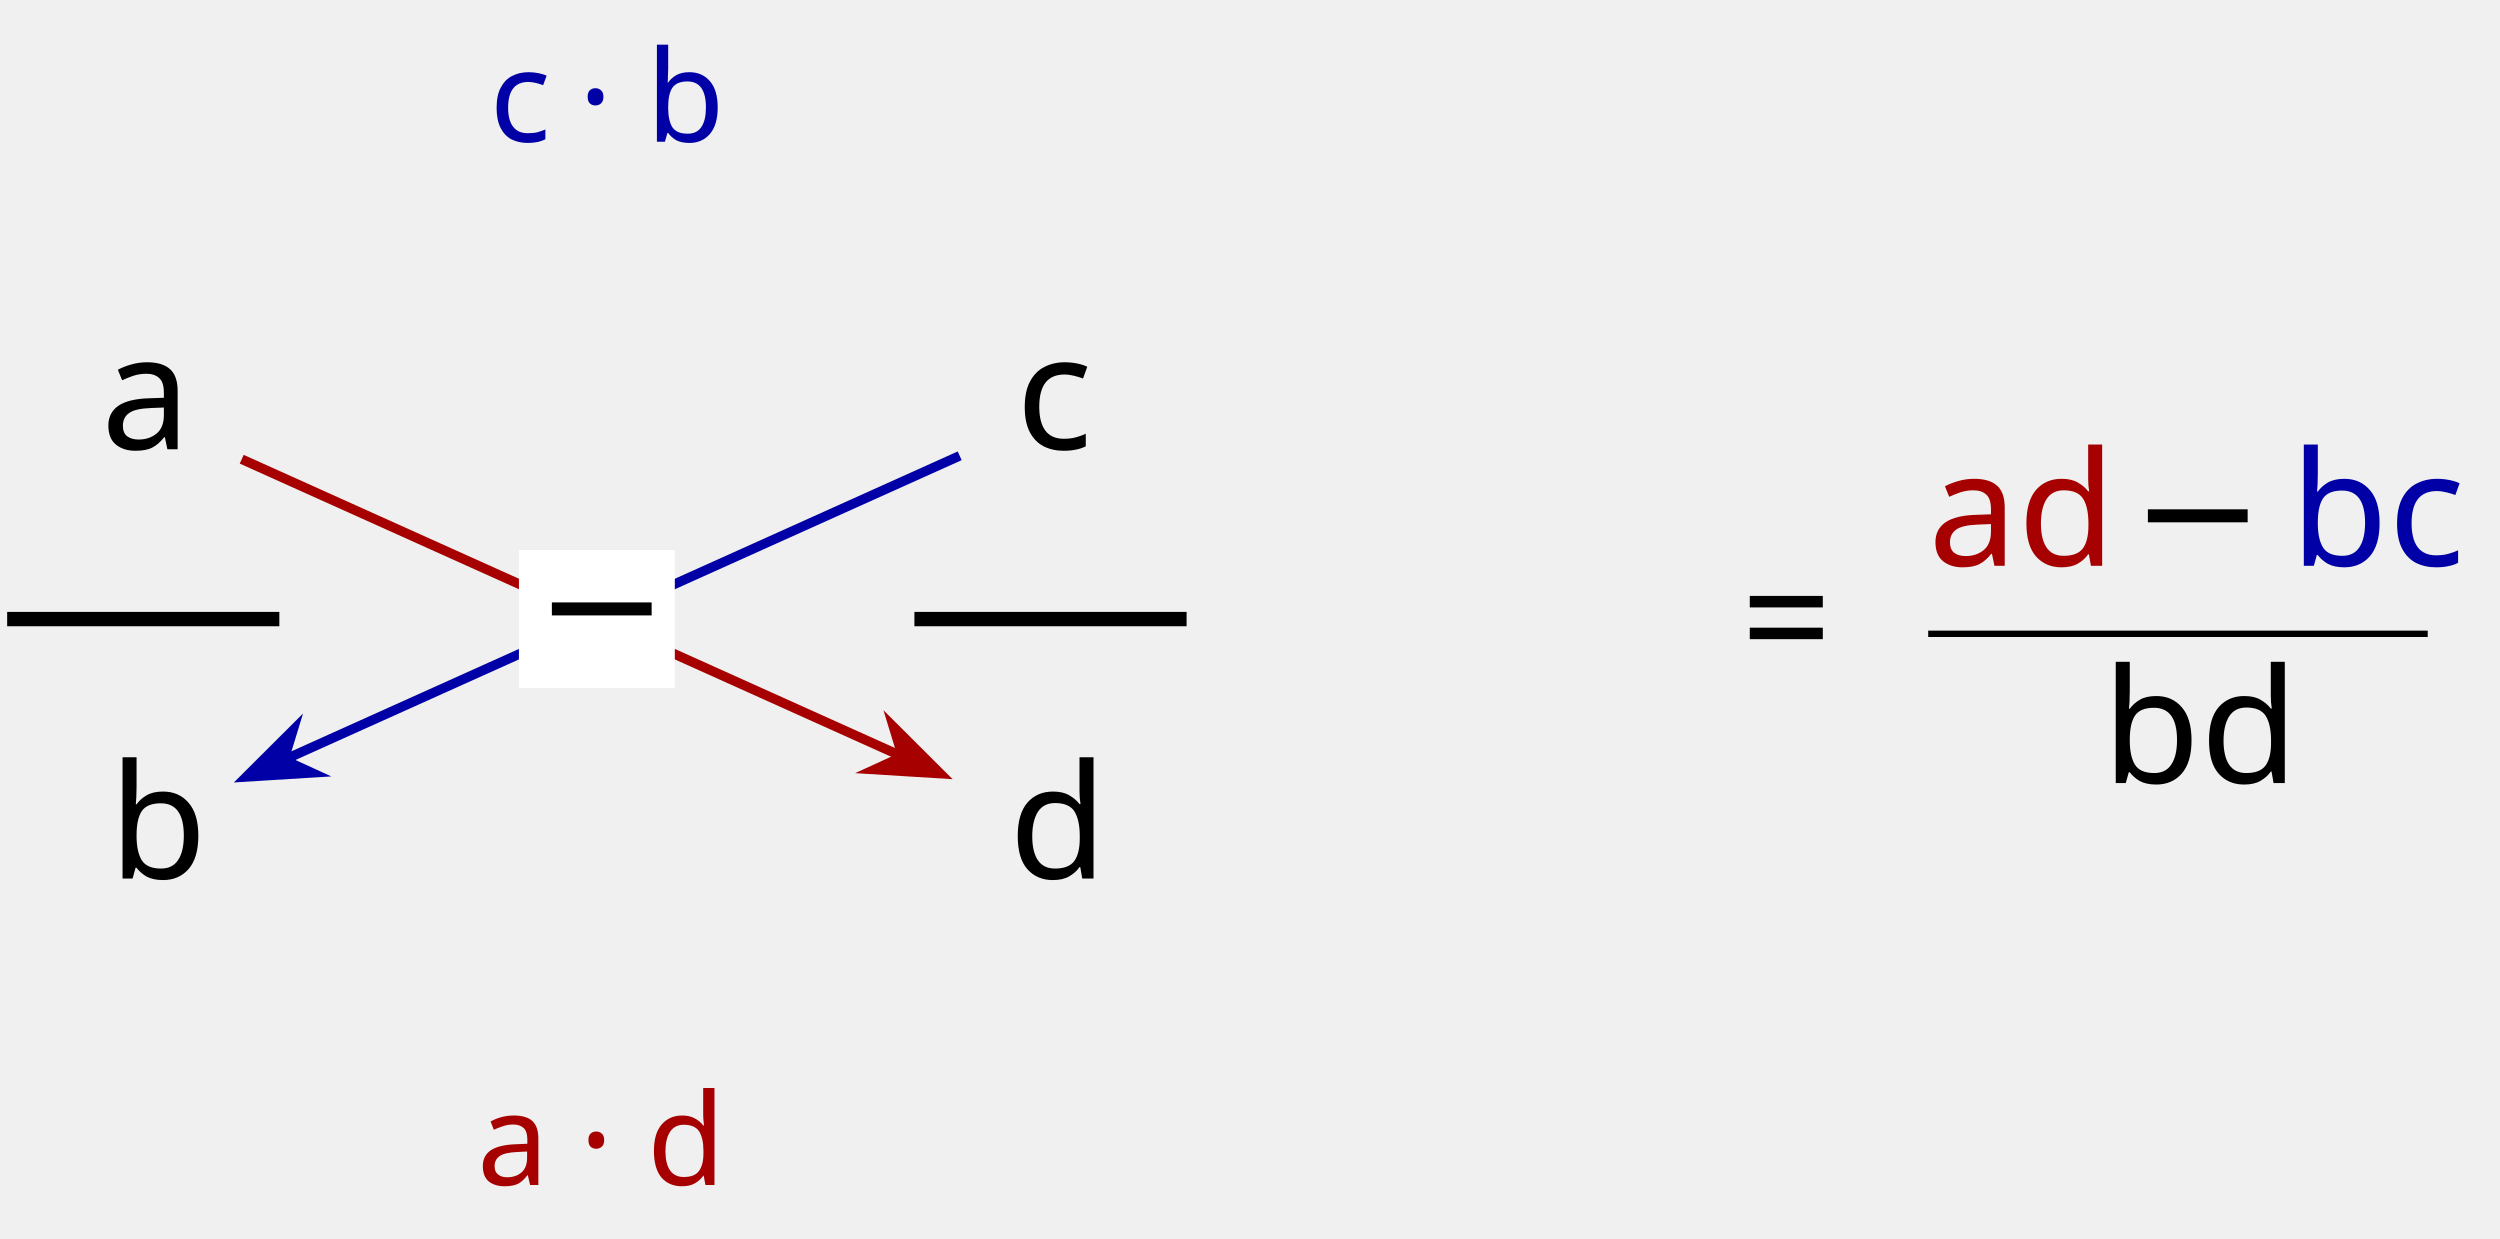
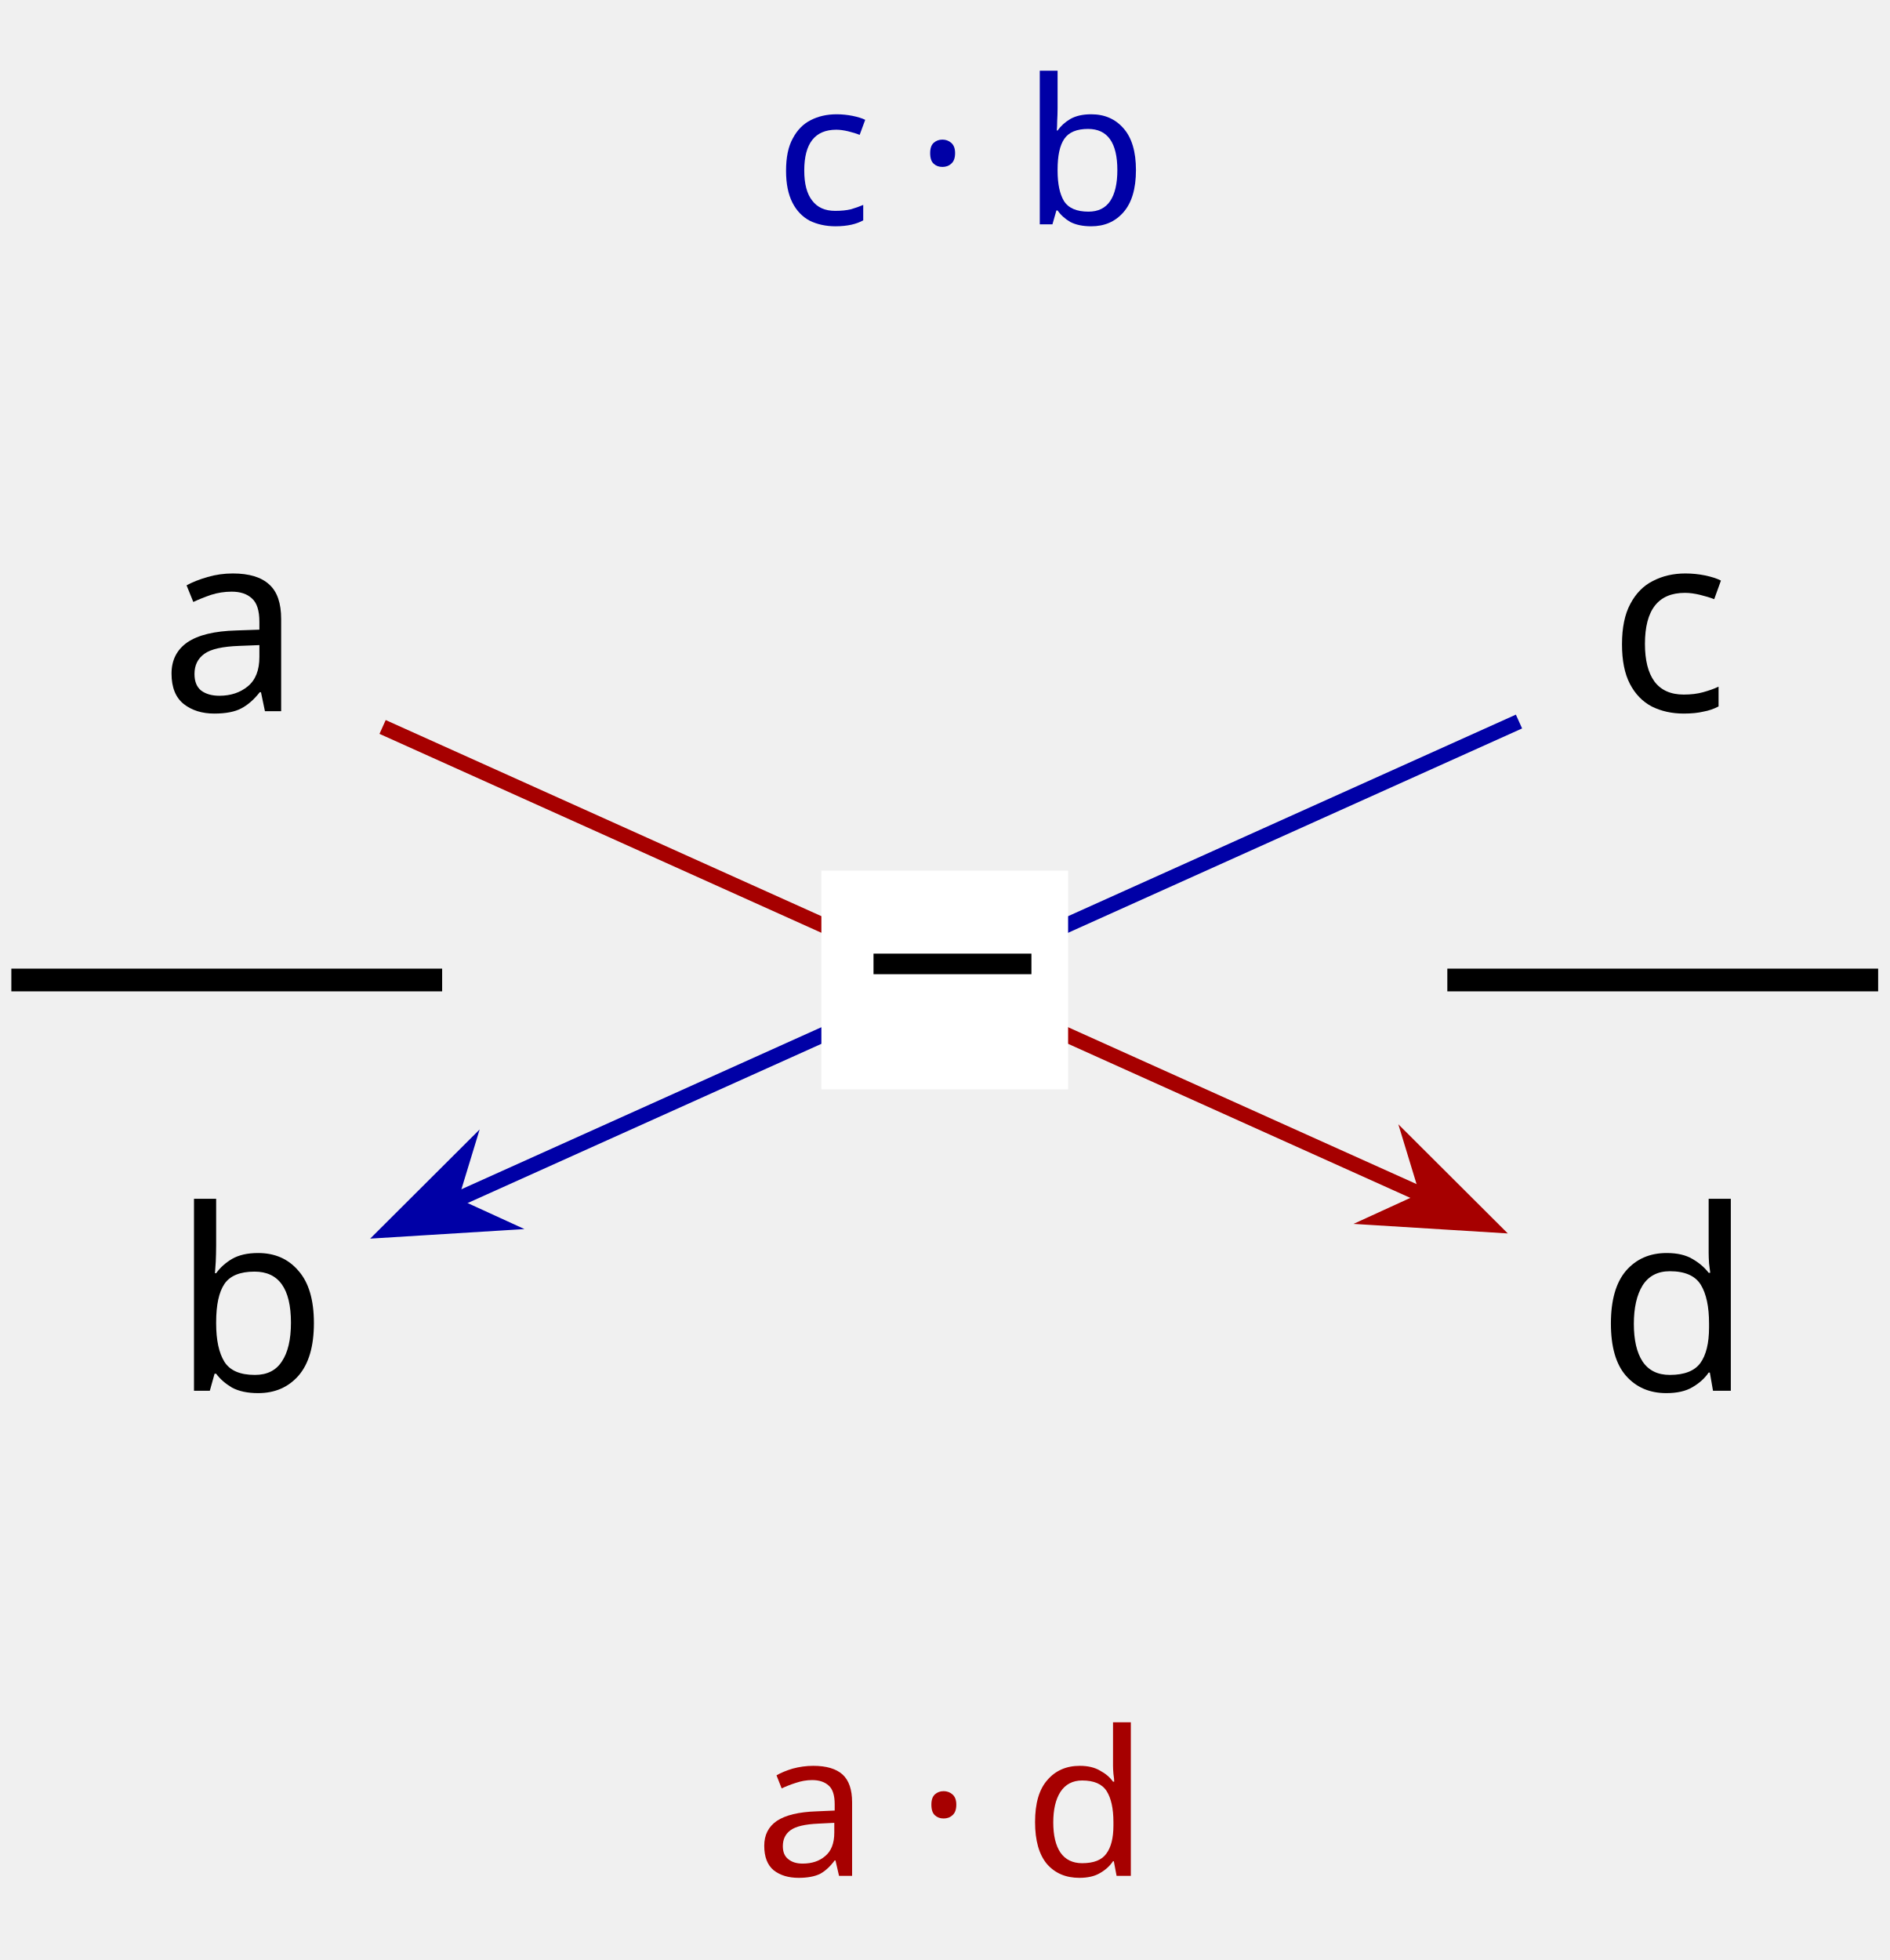
- <svg xmlns="http://www.w3.org/2000/svg" version="1.1" id="svg2" width="208.299" height="103.163" viewBox="0 0 208.299 103.163">
+ <svg xmlns="http://www.w3.org/2000/svg" version="1.1" id="svg2" width="99.464" height="103.163" viewBox="0 0 99.464 103.163">
  <defs id="defs6" />
  <g id="g8" transform="matrix(1.333333,0,0,-1.333333,0,103.1627)">
    <g id="g10" transform="translate(8.952,38.686)">
      <g id="g12">
        <g id="g14">
          <g id="g16">
            <g id="g18" transform="translate(-2.633,10.611)">
              <g id="g20">
                <g id="g22" transform="translate(-6.319,-49.297)">
                  <text xml:space="preserve" transform="matrix(1,0,0,-1,6.319,49.297)" style="font-variant:normal;font-weight:normal;font-size:9.963px;font-family:CMMI10;-inkscape-font-specification:CMMI10;writing-mode:lr-tb;fill:#000000;fill-opacity:1;fill-rule:nonzero;stroke:none" id="text26">
                    <tspan x="0" y="0" id="tspan24">a</tspan>
                  </text>
                  <g id="g28" transform="translate(6.319,49.297)" />
                </g>
              </g>
              <g id="g30" transform="translate(2.633,-10.611)" />
            </g>
          </g>
          <g id="g32">
            <g id="g34" transform="translate(-2.137,-16.215)">
              <g id="g36">
                <g id="g38" transform="translate(-6.815,-22.471)">
                  <text xml:space="preserve" transform="matrix(1,0,0,-1,6.815,22.471)" style="font-variant:normal;font-weight:normal;font-size:9.963px;font-family:CMMI10;-inkscape-font-specification:CMMI10;writing-mode:lr-tb;fill:#000000;fill-opacity:1;fill-rule:nonzero;stroke:none" id="text42">
                    <tspan x="0" y="0" id="tspan40">b</tspan>
                  </text>
                  <g id="g44" transform="translate(6.815,22.471)" />
                </g>
              </g>
              <g id="g46" transform="translate(2.137,16.215)" />
            </g>
          </g>
          <g id="g48">
            <path d="M -8.504,0 H 8.504" style="fill:none;stroke:#000000;stroke-width:0.897;stroke-linecap:butt;stroke-linejoin:miter;stroke-miterlimit:10;stroke-dasharray:none;stroke-opacity:1" id="path50" />
          </g>
          <g id="g52">
            <g id="g54" transform="translate(54.538,10.611)">
              <g id="g56">
                <g id="g58" transform="translate(-63.49,-49.297)">
                  <text xml:space="preserve" transform="matrix(1,0,0,-1,63.49,49.297)" style="font-variant:normal;font-weight:normal;font-size:9.963px;font-family:CMMI10;-inkscape-font-specification:CMMI10;writing-mode:lr-tb;fill:#000000;fill-opacity:1;fill-rule:nonzero;stroke:none" id="text62">
                    <tspan x="0" y="0" id="tspan60">c</tspan>
                  </text>
                  <g id="g64" transform="translate(63.49,49.297)" />
                </g>
              </g>
              <g id="g66" transform="translate(-54.538,-10.611)" />
            </g>
          </g>
          <g id="g68">
            <g id="g70" transform="translate(54.1,-16.215)">
              <g id="g72">
                <g id="g74" transform="translate(-63.052,-22.471)">
                  <text xml:space="preserve" transform="matrix(1,0,0,-1,63.052,22.471)" style="font-variant:normal;font-weight:normal;font-size:9.963px;font-family:CMMI10;-inkscape-font-specification:CMMI10;writing-mode:lr-tb;fill:#000000;fill-opacity:1;fill-rule:nonzero;stroke:none" id="text78">
                    <tspan x="0" y="0" id="tspan76">d</tspan>
                  </text>
                  <g id="g80" transform="translate(63.052,22.471)" />
                </g>
              </g>
              <g id="g82" transform="translate(-54.1,16.215)" />
            </g>
          </g>
          <g id="g84">
            <path d="M 48.189,0 H 65.198" style="fill:none;stroke:#000000;stroke-width:0.897;stroke-linecap:butt;stroke-linejoin:miter;stroke-miterlimit:10;stroke-dasharray:none;stroke-opacity:1" id="path86" />
          </g>
          <g id="g88">
            <path d="M 6.153,9.989 47.316,-8.538" style="fill:none;stroke:#a60000;stroke-width:0.598;stroke-linecap:butt;stroke-linejoin:miter;stroke-miterlimit:10;stroke-dasharray:none;stroke-opacity:1" id="path90" />
            <g id="g92" transform="matrix(0.91187,-0.41039,0.41039,0.91187,45.41138,-7.6804)">
              <g id="g94">
                <path d="M 4.818,0 0.965,1.455 2.238,0 0.965,-1.455 Z" style="fill:#a60000;fill-opacity:1;fill-rule:nonzero;stroke:#a60000;stroke-width:0.598;stroke-linecap:butt;stroke-linejoin:miter;stroke-miterlimit:10;stroke-dasharray:none;stroke-opacity:1" id="path96" />
              </g>
            </g>
          </g>
          <g id="g98">
            <path d="M 51.018,10.203 8.923,-8.742" style="fill:none;stroke:#0000a6;stroke-width:0.598;stroke-linecap:butt;stroke-linejoin:miter;stroke-miterlimit:10;stroke-dasharray:none;stroke-opacity:1" id="path100" />
            <g id="g102" transform="matrix(-0.91188,-0.41037,0.41037,-0.91188,10.82742,-7.88506)">
              <g id="g104">
                <path d="M 4.818,0 0.965,1.455 2.238,0 0.965,-1.455 Z" style="fill:#0000a6;fill-opacity:1;fill-rule:nonzero;stroke:#0000a6;stroke-width:0.598;stroke-linecap:butt;stroke-linejoin:miter;stroke-miterlimit:10;stroke-dasharray:none;stroke-opacity:1" id="path106" />
              </g>
            </g>
          </g>
          <g id="g108">
            <g id="g110">
              <path d="m 23.476,-4.317 h 9.741 V 4.317 h -9.741 z" style="fill:#ffffff;fill-opacity:1;fill-rule:nonzero;stroke:none" id="path112" />
            </g>
            <g id="g114" transform="translate(24.472,-2.49)">
              <g id="g116">
                <g id="g118" transform="translate(-33.424,-36.196)">
                  <text xml:space="preserve" transform="matrix(1,0,0,-1,33.424,36.196)" style="font-variant:normal;font-weight:normal;font-size:9.963px;font-family:CMSY10;-inkscape-font-specification:CMSY10;writing-mode:lr-tb;fill:#000000;fill-opacity:1;fill-rule:nonzero;stroke:none" id="text122">
                    <tspan x="0" y="0" id="tspan120">−</tspan>
                  </text>
                  <g id="g124" transform="translate(33.424,36.196)" />
                </g>
              </g>
              <g id="g126" transform="translate(-24.472,2.49)" />
            </g>
          </g>
          <g id="g128">
            <g id="g130" />
            <g id="g132" transform="translate(20.861,-35.365)">
              <g id="g134">
                <g id="g136" transform="translate(-29.813,-3.321)">
                  <text xml:space="preserve" transform="matrix(1,0,0,-1,29.813,3.321)" style="font-variant:normal;font-weight:normal;font-size:7.97px;font-family:CMMI8;-inkscape-font-specification:CMMI8;writing-mode:lr-tb;fill:#a60000;fill-opacity:1;fill-rule:nonzero;stroke:none" id="text140">
                    <tspan x="0" y="0" id="tspan138">a</tspan>
                  </text>
                  <text xml:space="preserve" transform="matrix(1,0,0,-1,36.193,3.321)" style="font-variant:normal;font-weight:normal;font-size:7.97px;font-family:CMSY8;-inkscape-font-specification:CMSY8;writing-mode:lr-tb;fill:#a60000;fill-opacity:1;fill-rule:nonzero;stroke:none" id="text144">
                    <tspan x="0" y="0" id="tspan142">·</tspan>
                  </text>
                  <text xml:space="preserve" transform="matrix(1,0,0,-1,40.427,3.321)" style="font-variant:normal;font-weight:normal;font-size:7.97px;font-family:CMMI8;-inkscape-font-specification:CMMI8;writing-mode:lr-tb;fill:#a60000;fill-opacity:1;fill-rule:nonzero;stroke:none" id="text148">
                    <tspan x="0" y="0" id="tspan146">d</tspan>
                  </text>
                  <g id="g150" transform="translate(29.813,3.321)" />
                </g>
              </g>
              <g id="g152" transform="translate(-20.861,35.365)" />
            </g>
          </g>
          <g id="g154">
            <g id="g156" />
            <g id="g158" transform="translate(21.644,29.831)">
              <g id="g160">
                <g id="g162" transform="translate(-30.596,-68.517)">
                  <text xml:space="preserve" transform="matrix(1,0,0,-1,30.596,68.517)" style="font-variant:normal;font-weight:normal;font-size:7.97px;font-family:CMMI8;-inkscape-font-specification:CMMI8;writing-mode:lr-tb;fill:#0000a6;fill-opacity:1;fill-rule:nonzero;stroke:none" id="text166">
                    <tspan x="0" y="0" id="tspan164">c</tspan>
                  </text>
                  <text xml:space="preserve" transform="matrix(1,0,0,-1,36.145,68.517)" style="font-variant:normal;font-weight:normal;font-size:7.97px;font-family:CMSY8;-inkscape-font-specification:CMSY8;writing-mode:lr-tb;fill:#0000a6;fill-opacity:1;fill-rule:nonzero;stroke:none" id="text170">
                    <tspan x="0" y="0" id="tspan168">·</tspan>
                  </text>
                  <text xml:space="preserve" transform="matrix(1,0,0,-1,40.379,68.517)" style="font-variant:normal;font-weight:normal;font-size:7.97px;font-family:CMMI8;-inkscape-font-specification:CMMI8;writing-mode:lr-tb;fill:#0000a6;fill-opacity:1;fill-rule:nonzero;stroke:none" id="text174">
                    <tspan x="0" y="0" id="tspan172">b</tspan>
                  </text>
                  <g id="g176" transform="translate(30.596,68.517)" />
                </g>
              </g>
              <g id="g178" transform="translate(-21.644,-29.831)" />
            </g>
          </g>
-           <g id="g180">
-             <g id="g182" transform="translate(99.829,-3.412)">
-               <g id="g184">
-                 <g id="g186" transform="translate(-108.781,-35.274)">
-                   <text xml:space="preserve" transform="matrix(1,0,0,-1,108.781,35.274)" style="font-variant:normal;font-weight:normal;font-size:9.963px;font-family:CMR10;-inkscape-font-specification:CMR10;writing-mode:lr-tb;fill:#000000;fill-opacity:1;fill-rule:nonzero;stroke:none" id="text190">
-                     <tspan x="0" y="0" id="tspan188">=</tspan>
-                   </text>
-                   <text xml:space="preserve" transform="matrix(1,0,0,-1,120.493,42.014)" style="font-variant:normal;font-weight:normal;font-size:9.963px;font-family:CMMI10;-inkscape-font-specification:CMMI10;writing-mode:lr-tb;fill:#a60000;fill-opacity:1;fill-rule:nonzero;stroke:none" id="text194">
-                     <tspan x="0 5.266" y="0" id="tspan192">ad</tspan>
-                   </text>
-                   <text xml:space="preserve" transform="matrix(1,0,0,-1,133.158,42.014)" style="font-variant:normal;font-weight:normal;font-size:9.963px;font-family:CMSY10;-inkscape-font-specification:CMSY10;writing-mode:lr-tb;fill:#000000;fill-opacity:1;fill-rule:nonzero;stroke:none" id="text198">
-                     <tspan x="0" y="0" id="tspan196">−</tspan>
-                   </text>
-                   <text xml:space="preserve" transform="matrix(1,0,0,-1,143.121,42.014)" style="font-variant:normal;font-weight:normal;font-size:9.963px;font-family:CMMI10;-inkscape-font-specification:CMMI10;writing-mode:lr-tb;fill:#0000a6;fill-opacity:1;fill-rule:nonzero;stroke:none" id="text202">
-                     <tspan x="0 4.276" y="0" id="tspan200">bc</tspan>
-                   </text>
-                   <g id="g204" transform="translate(120.493,37.765)">
-                     <path d="M 0,0 H 31.215" style="fill:none;stroke:#000000;stroke-width:0.398;stroke-linecap:butt;stroke-linejoin:miter;stroke-miterlimit:10;stroke-dasharray:none;stroke-opacity:1" id="path206" />
-                   </g>
-                   <text xml:space="preserve" transform="matrix(1,0,0,-1,131.37,28.44)" style="font-variant:normal;font-weight:normal;font-size:9.963px;font-family:CMMI10;-inkscape-font-specification:CMMI10;writing-mode:lr-tb;fill:#000000;fill-opacity:1;fill-rule:nonzero;stroke:none" id="text210">
-                     <tspan x="0 4.276" y="0" id="tspan208">bd</tspan>
-                   </text>
-                   <g id="g212" transform="translate(108.781,35.274)" />
-                 </g>
-               </g>
-               <g id="g214" transform="translate(-99.829,3.412)" />
-             </g>
-           </g>
        </g>
      </g>
    </g>
  </g>
</svg>
